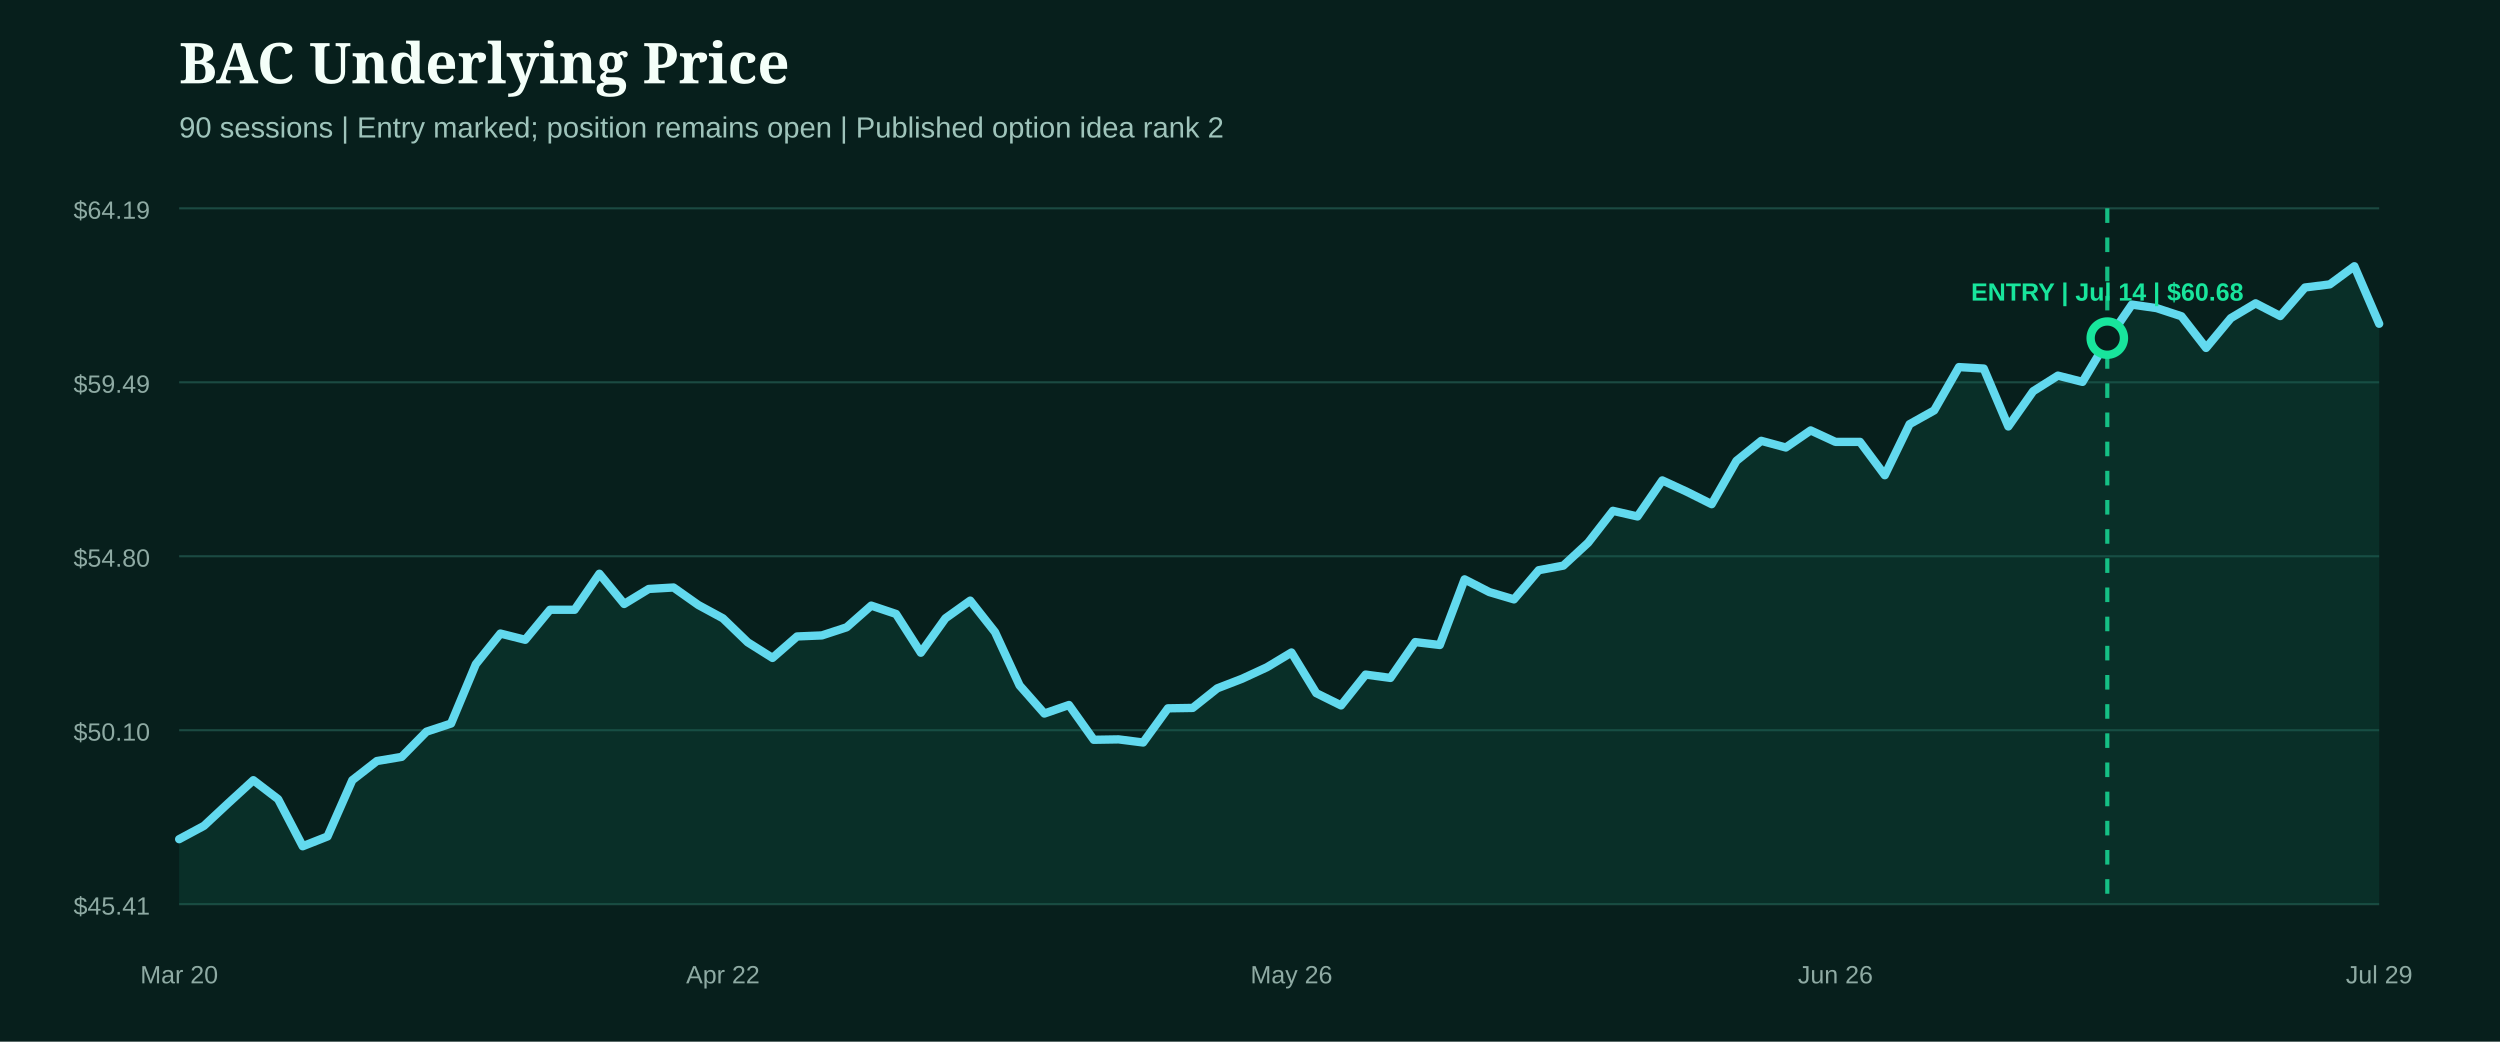
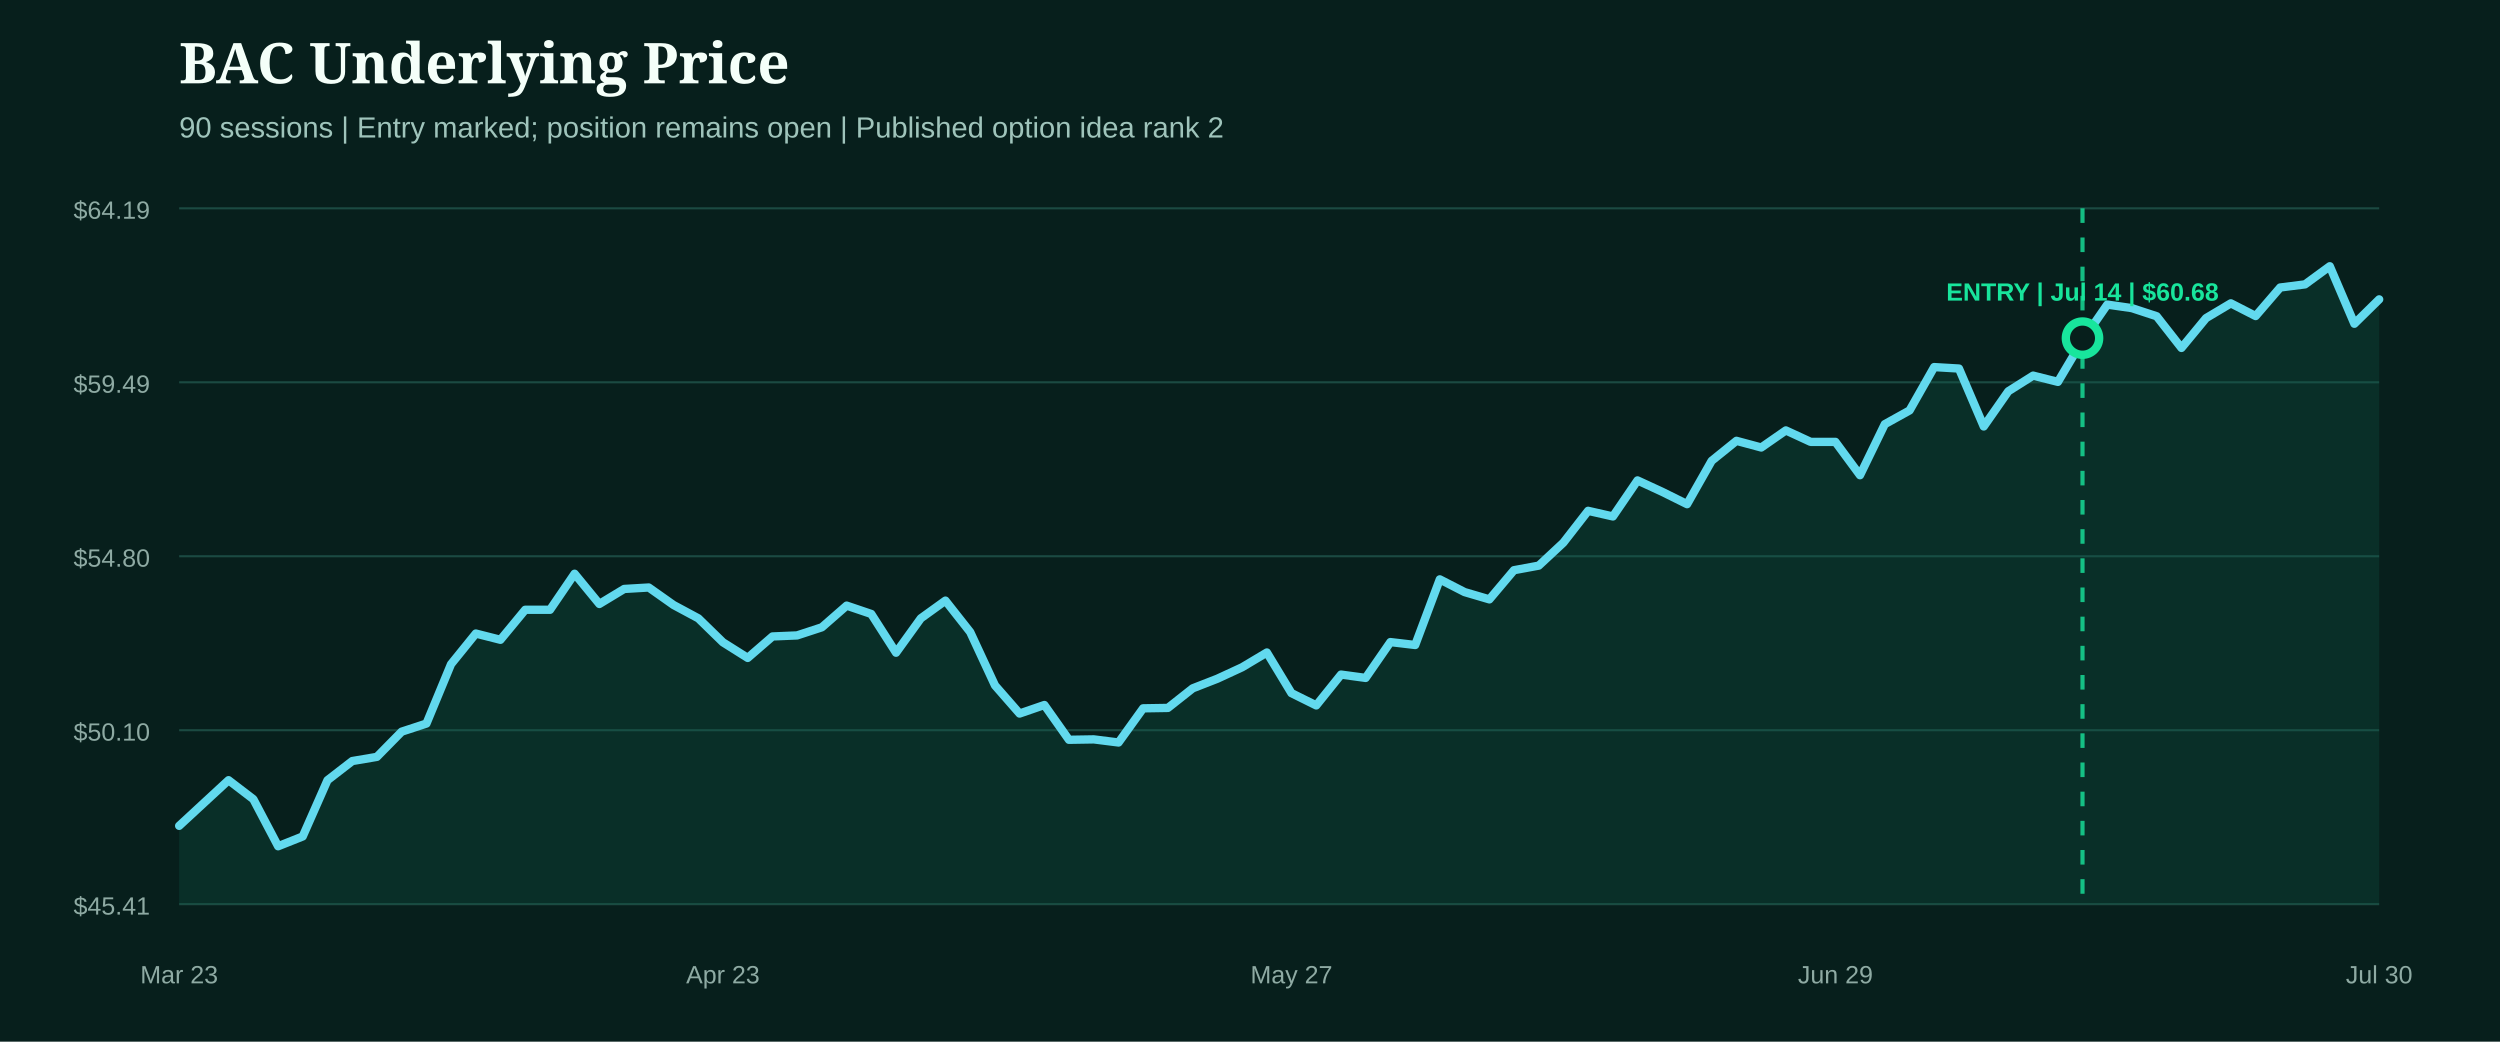
<svg xmlns="http://www.w3.org/2000/svg" width="1200" height="500" viewBox="0 0 1200 500" role="img" aria-label="BAC underlying price from entry">
  <rect width="1200" height="500" fill="#071f1c" />
  <style>.head{fill:#f4fff9;font:800 27px Georgia,serif}.sub{fill:#9fc4bb;font:14px Arial,sans-serif}.axis{fill:#8eaaa3;font:12px Arial,sans-serif}.marker{font:800 12px Arial,sans-serif}</style>
  <text x="86" y="40" class="head">BAC Underlying Price</text>
  <text x="86" y="66" class="sub">90 sessions | Entry marked; position remains open | Published option idea rank 2</text>
  <line x1="86" x2="1142" y1="100.0" y2="100.0" stroke="#1b4a42" stroke-width="1" />
  <text x="72" y="105.0" text-anchor="end" class="axis">$64.19</text>
  <line x1="86" x2="1142" y1="183.5" y2="183.5" stroke="#1b4a42" stroke-width="1" />
  <text x="72" y="188.5" text-anchor="end" class="axis">$59.49</text>
  <line x1="86" x2="1142" y1="267.0" y2="267.0" stroke="#1b4a42" stroke-width="1" />
  <text x="72" y="272.0" text-anchor="end" class="axis">$54.80</text>
  <line x1="86" x2="1142" y1="350.5" y2="350.5" stroke="#1b4a42" stroke-width="1" />
  <text x="72" y="355.5" text-anchor="end" class="axis">$50.10</text>
  <line x1="86" x2="1142" y1="434.0" y2="434.0" stroke="#1b4a42" stroke-width="1" />
  <text x="72" y="439.0" text-anchor="end" class="axis">$45.41</text>
-   <path d="M86.0,402.8 L97.9,396.4 L109.7,385.4 L121.6,374.5 L133.5,383.6 L145.3,406.2 L157.2,401.5 L169.1,374.5 L180.9,365.3 L192.8,363.3 L204.7,351.2 L216.5,347.3 L228.4,318.8 L240.2,304.1 L252.1,307.1 L264.0,292.7 L275.8,292.7 L287.7,275.4 L299.6,289.9 L311.4,282.7 L323.3,282.0 L335.2,290.4 L347.0,296.8 L358.9,308.3 L370.8,315.8 L382.6,305.5 L394.5,305.0 L406.4,301.1 L418.2,290.7 L430.1,294.7 L442.0,313.3 L453.8,296.8 L465.7,288.3 L477.6,303.4 L489.4,329.0 L501.3,342.5 L513.1,338.4 L525.0,355.1 L536.9,354.9 L548.7,356.4 L560.6,340.0 L572.5,339.8 L584.3,330.4 L596.2,325.8 L608.1,320.3 L619.9,313.2 L631.8,332.7 L643.7,338.6 L655.5,323.8 L667.4,325.4 L679.3,308.2 L691.1,309.6 L703.0,278.1 L714.9,284.2 L726.7,287.7 L738.6,273.7 L750.4,271.5 L762.3,260.5 L774.2,245.2 L786.0,247.9 L797.9,230.6 L809.8,236.1 L821.6,242.0 L833.5,221.2 L845.4,211.6 L857.2,214.8 L869.1,206.6 L881.0,212.1 L892.8,212.1 L904.7,228.1 L916.6,203.6 L928.4,197.0 L940.3,176.2 L952.2,176.9 L964.0,204.7 L975.9,187.8 L987.8,180.3 L999.6,183.3 L1011.5,163.4 L1023.3,146.2 L1035.2,147.9 L1047.1,151.8 L1058.9,167.0 L1070.8,152.7 L1082.7,145.6 L1094.5,151.7 L1106.4,138.0 L1118.3,136.5 L1130.1,127.8 L1142.0,155.4 L1142.0,434.0 L86.0,434.0 Z" fill="#0f5949" opacity="0.28" />
-   <path d="M86.0,402.8 L97.9,396.4 L109.7,385.4 L121.6,374.5 L133.5,383.6 L145.3,406.2 L157.2,401.5 L169.1,374.5 L180.9,365.3 L192.8,363.3 L204.7,351.2 L216.5,347.3 L228.4,318.8 L240.2,304.1 L252.1,307.1 L264.0,292.7 L275.8,292.7 L287.7,275.4 L299.6,289.9 L311.4,282.7 L323.3,282.0 L335.2,290.4 L347.0,296.8 L358.9,308.3 L370.8,315.8 L382.6,305.5 L394.5,305.0 L406.4,301.1 L418.2,290.7 L430.1,294.7 L442.0,313.3 L453.8,296.8 L465.7,288.3 L477.6,303.4 L489.4,329.0 L501.3,342.5 L513.1,338.4 L525.0,355.1 L536.9,354.9 L548.7,356.4 L560.6,340.0 L572.5,339.8 L584.3,330.4 L596.2,325.8 L608.1,320.3 L619.9,313.2 L631.8,332.7 L643.7,338.6 L655.5,323.8 L667.4,325.4 L679.3,308.2 L691.1,309.6 L703.0,278.1 L714.9,284.2 L726.7,287.7 L738.6,273.7 L750.4,271.5 L762.3,260.5 L774.2,245.2 L786.0,247.9 L797.9,230.6 L809.8,236.1 L821.6,242.0 L833.5,221.2 L845.4,211.6 L857.2,214.8 L869.1,206.6 L881.0,212.1 L892.8,212.1 L904.7,228.1 L916.6,203.6 L928.4,197.0 L940.3,176.2 L952.2,176.9 L964.0,204.7 L975.9,187.8 L987.8,180.3 L999.6,183.3 L1011.5,163.4 L1023.3,146.2 L1035.2,147.9 L1047.1,151.8 L1058.9,167.0 L1070.8,152.7 L1082.7,145.6 L1094.5,151.7 L1106.4,138.0 L1118.3,136.5 L1130.1,127.8 L1142.0,155.4" fill="none" stroke="#62d9ee" stroke-width="4" stroke-linecap="round" stroke-linejoin="round" />
+   <path d="M86.0,396.4 L97.9,385.4 L109.7,374.5 L121.6,383.6 L133.5,406.2 L145.3,401.5 L157.2,374.5 L169.1,365.3 L180.9,363.3 L192.8,351.2 L204.7,347.3 L216.5,318.8 L228.4,304.1 L240.2,307.1 L252.1,292.7 L264.0,292.7 L275.8,275.4 L287.7,289.9 L299.6,282.7 L311.4,282.0 L323.3,290.4 L335.2,296.8 L347.0,308.3 L358.9,315.8 L370.8,305.5 L382.6,305.0 L394.5,301.1 L406.4,290.7 L418.2,294.7 L430.1,313.3 L442.0,296.8 L453.8,288.3 L465.7,303.4 L477.6,329.0 L489.4,342.5 L501.3,338.4 L513.1,355.1 L525.0,354.9 L536.9,356.4 L548.7,340.0 L560.6,339.8 L572.5,330.4 L584.3,325.8 L596.2,320.3 L608.1,313.2 L619.9,332.7 L631.8,338.6 L643.7,323.8 L655.5,325.4 L667.4,308.2 L679.3,309.6 L691.1,278.1 L703.0,284.2 L714.9,287.7 L726.7,273.7 L738.6,271.5 L750.4,260.5 L762.3,245.2 L774.2,247.9 L786.0,230.6 L797.9,236.1 L809.8,242.0 L821.6,221.2 L833.5,211.6 L845.4,214.8 L857.2,206.6 L869.1,212.1 L881.0,212.1 L892.8,228.1 L904.7,203.6 L916.6,197.0 L928.4,176.2 L940.3,176.9 L952.2,204.7 L964.0,187.8 L975.9,180.3 L987.8,183.3 L999.6,163.4 L1011.5,146.2 L1023.3,147.9 L1035.2,151.8 L1047.1,167.0 L1058.9,152.7 L1070.8,145.6 L1082.7,151.7 L1094.5,138.0 L1106.4,136.5 L1118.3,127.8 L1130.1,155.4 L1142.0,143.7 L1142.0,434.0 L86.0,434.0 Z" fill="#0f5949" opacity="0.28" />
+   <path d="M86.0,396.4 L97.9,385.4 L109.7,374.5 L121.6,383.6 L133.5,406.2 L145.3,401.5 L157.2,374.5 L169.1,365.3 L180.9,363.3 L192.8,351.2 L204.7,347.3 L216.5,318.8 L228.4,304.1 L240.2,307.1 L252.1,292.7 L264.0,292.7 L275.8,275.4 L287.7,289.9 L299.6,282.7 L311.4,282.0 L323.3,290.4 L335.2,296.8 L347.0,308.3 L358.9,315.8 L370.8,305.5 L382.6,305.0 L394.5,301.1 L406.4,290.7 L418.2,294.7 L430.1,313.3 L442.0,296.8 L453.8,288.3 L465.7,303.4 L477.6,329.0 L489.4,342.5 L501.3,338.4 L513.1,355.1 L525.0,354.9 L536.9,356.4 L548.7,340.0 L560.6,339.8 L572.5,330.4 L584.3,325.8 L596.2,320.3 L608.1,313.2 L619.9,332.7 L631.8,338.6 L643.7,323.8 L655.5,325.4 L667.4,308.2 L679.3,309.6 L691.1,278.1 L703.0,284.2 L714.9,287.7 L726.7,273.7 L738.6,271.5 L750.4,260.5 L762.3,245.2 L774.2,247.9 L786.0,230.6 L797.9,236.1 L809.8,242.0 L821.6,221.2 L833.5,211.6 L845.4,214.8 L857.2,206.6 L869.1,212.1 L881.0,212.1 L892.8,228.1 L904.7,203.6 L916.6,197.0 L928.4,176.2 L940.3,176.9 L952.2,204.7 L964.0,187.8 L975.9,180.3 L987.8,183.3 L999.6,163.4 L1011.5,146.2 L1023.3,147.9 L1035.2,151.8 L1047.1,167.0 L1058.9,152.7 L1070.8,145.6 L1082.7,151.7 L1094.5,138.0 L1106.4,136.5 L1118.3,127.8 L1130.1,155.4 L1142.0,143.7" fill="none" stroke="#62d9ee" stroke-width="4" stroke-linecap="round" stroke-linejoin="round" />
  <g>
-     <line x1="1011.5" x2="1011.5" y1="100" y2="434" stroke="#18e59c" stroke-width="2" stroke-dasharray="7 7" opacity="0.8" />
-     <circle cx="1011.5" cy="162.3" r="8" fill="#071f1c" stroke="#18e59c" stroke-width="4" />
-     <text x="1011.5" y="144.3" text-anchor="middle" class="marker" fill="#18e59c">ENTRY | Jul 14 | $60.68</text>
+     <line x1="999.6" x2="999.6" y1="100" y2="434" stroke="#18e59c" stroke-width="2" stroke-dasharray="7 7" opacity="0.8" />
+     <circle cx="999.6" cy="162.3" r="8" fill="#071f1c" stroke="#18e59c" stroke-width="4" />
+     <text x="999.6" y="144.3" text-anchor="middle" class="marker" fill="#18e59c">ENTRY | Jul 14 | $60.68</text>
  </g>
-   <text x="86.0" y="472" text-anchor="middle" class="axis">Mar 20</text>
-   <text x="347.0" y="472" text-anchor="middle" class="axis">Apr 22</text>
-   <text x="619.9" y="472" text-anchor="middle" class="axis">May 26</text>
-   <text x="881.0" y="472" text-anchor="middle" class="axis">Jun 26</text>
-   <text x="1142.0" y="472" text-anchor="middle" class="axis">Jul 29</text>
+   <text x="86.0" y="472" text-anchor="middle" class="axis">Mar 23</text>
+   <text x="347.0" y="472" text-anchor="middle" class="axis">Apr 23</text>
+   <text x="619.9" y="472" text-anchor="middle" class="axis">May 27</text>
+   <text x="881.0" y="472" text-anchor="middle" class="axis">Jun 29</text>
+   <text x="1142.0" y="472" text-anchor="middle" class="axis">Jul 30</text>
</svg>
